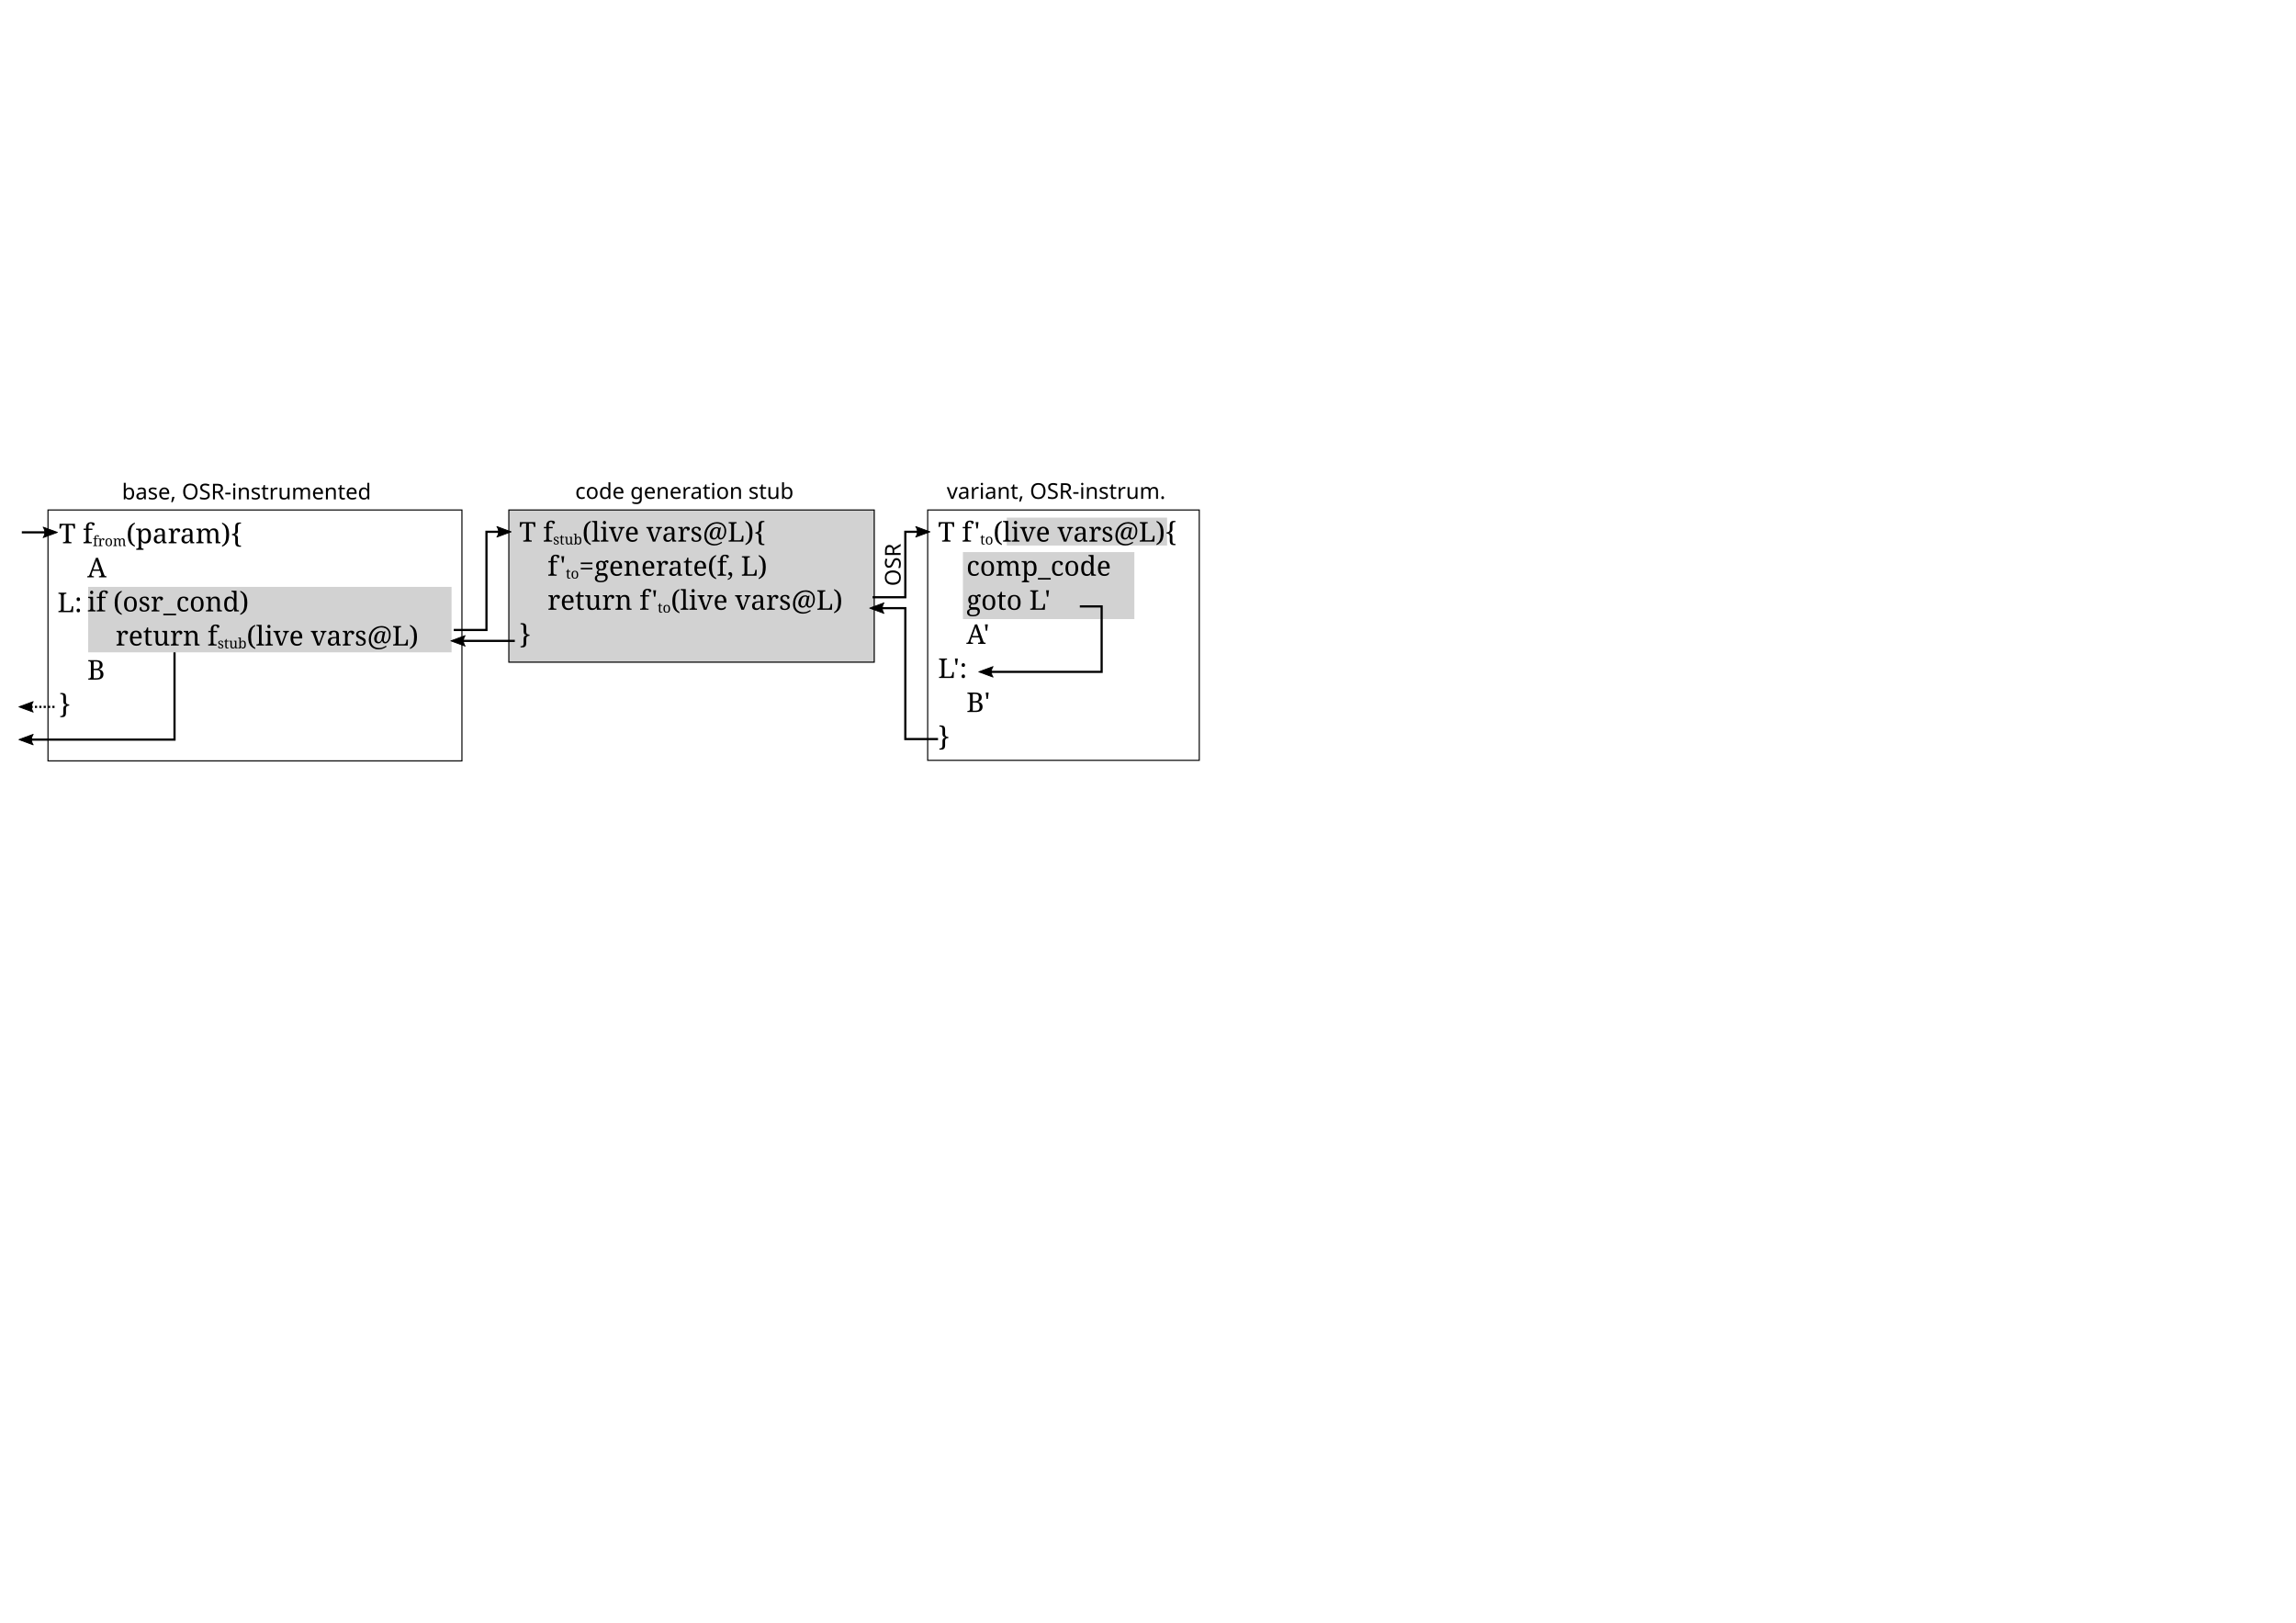
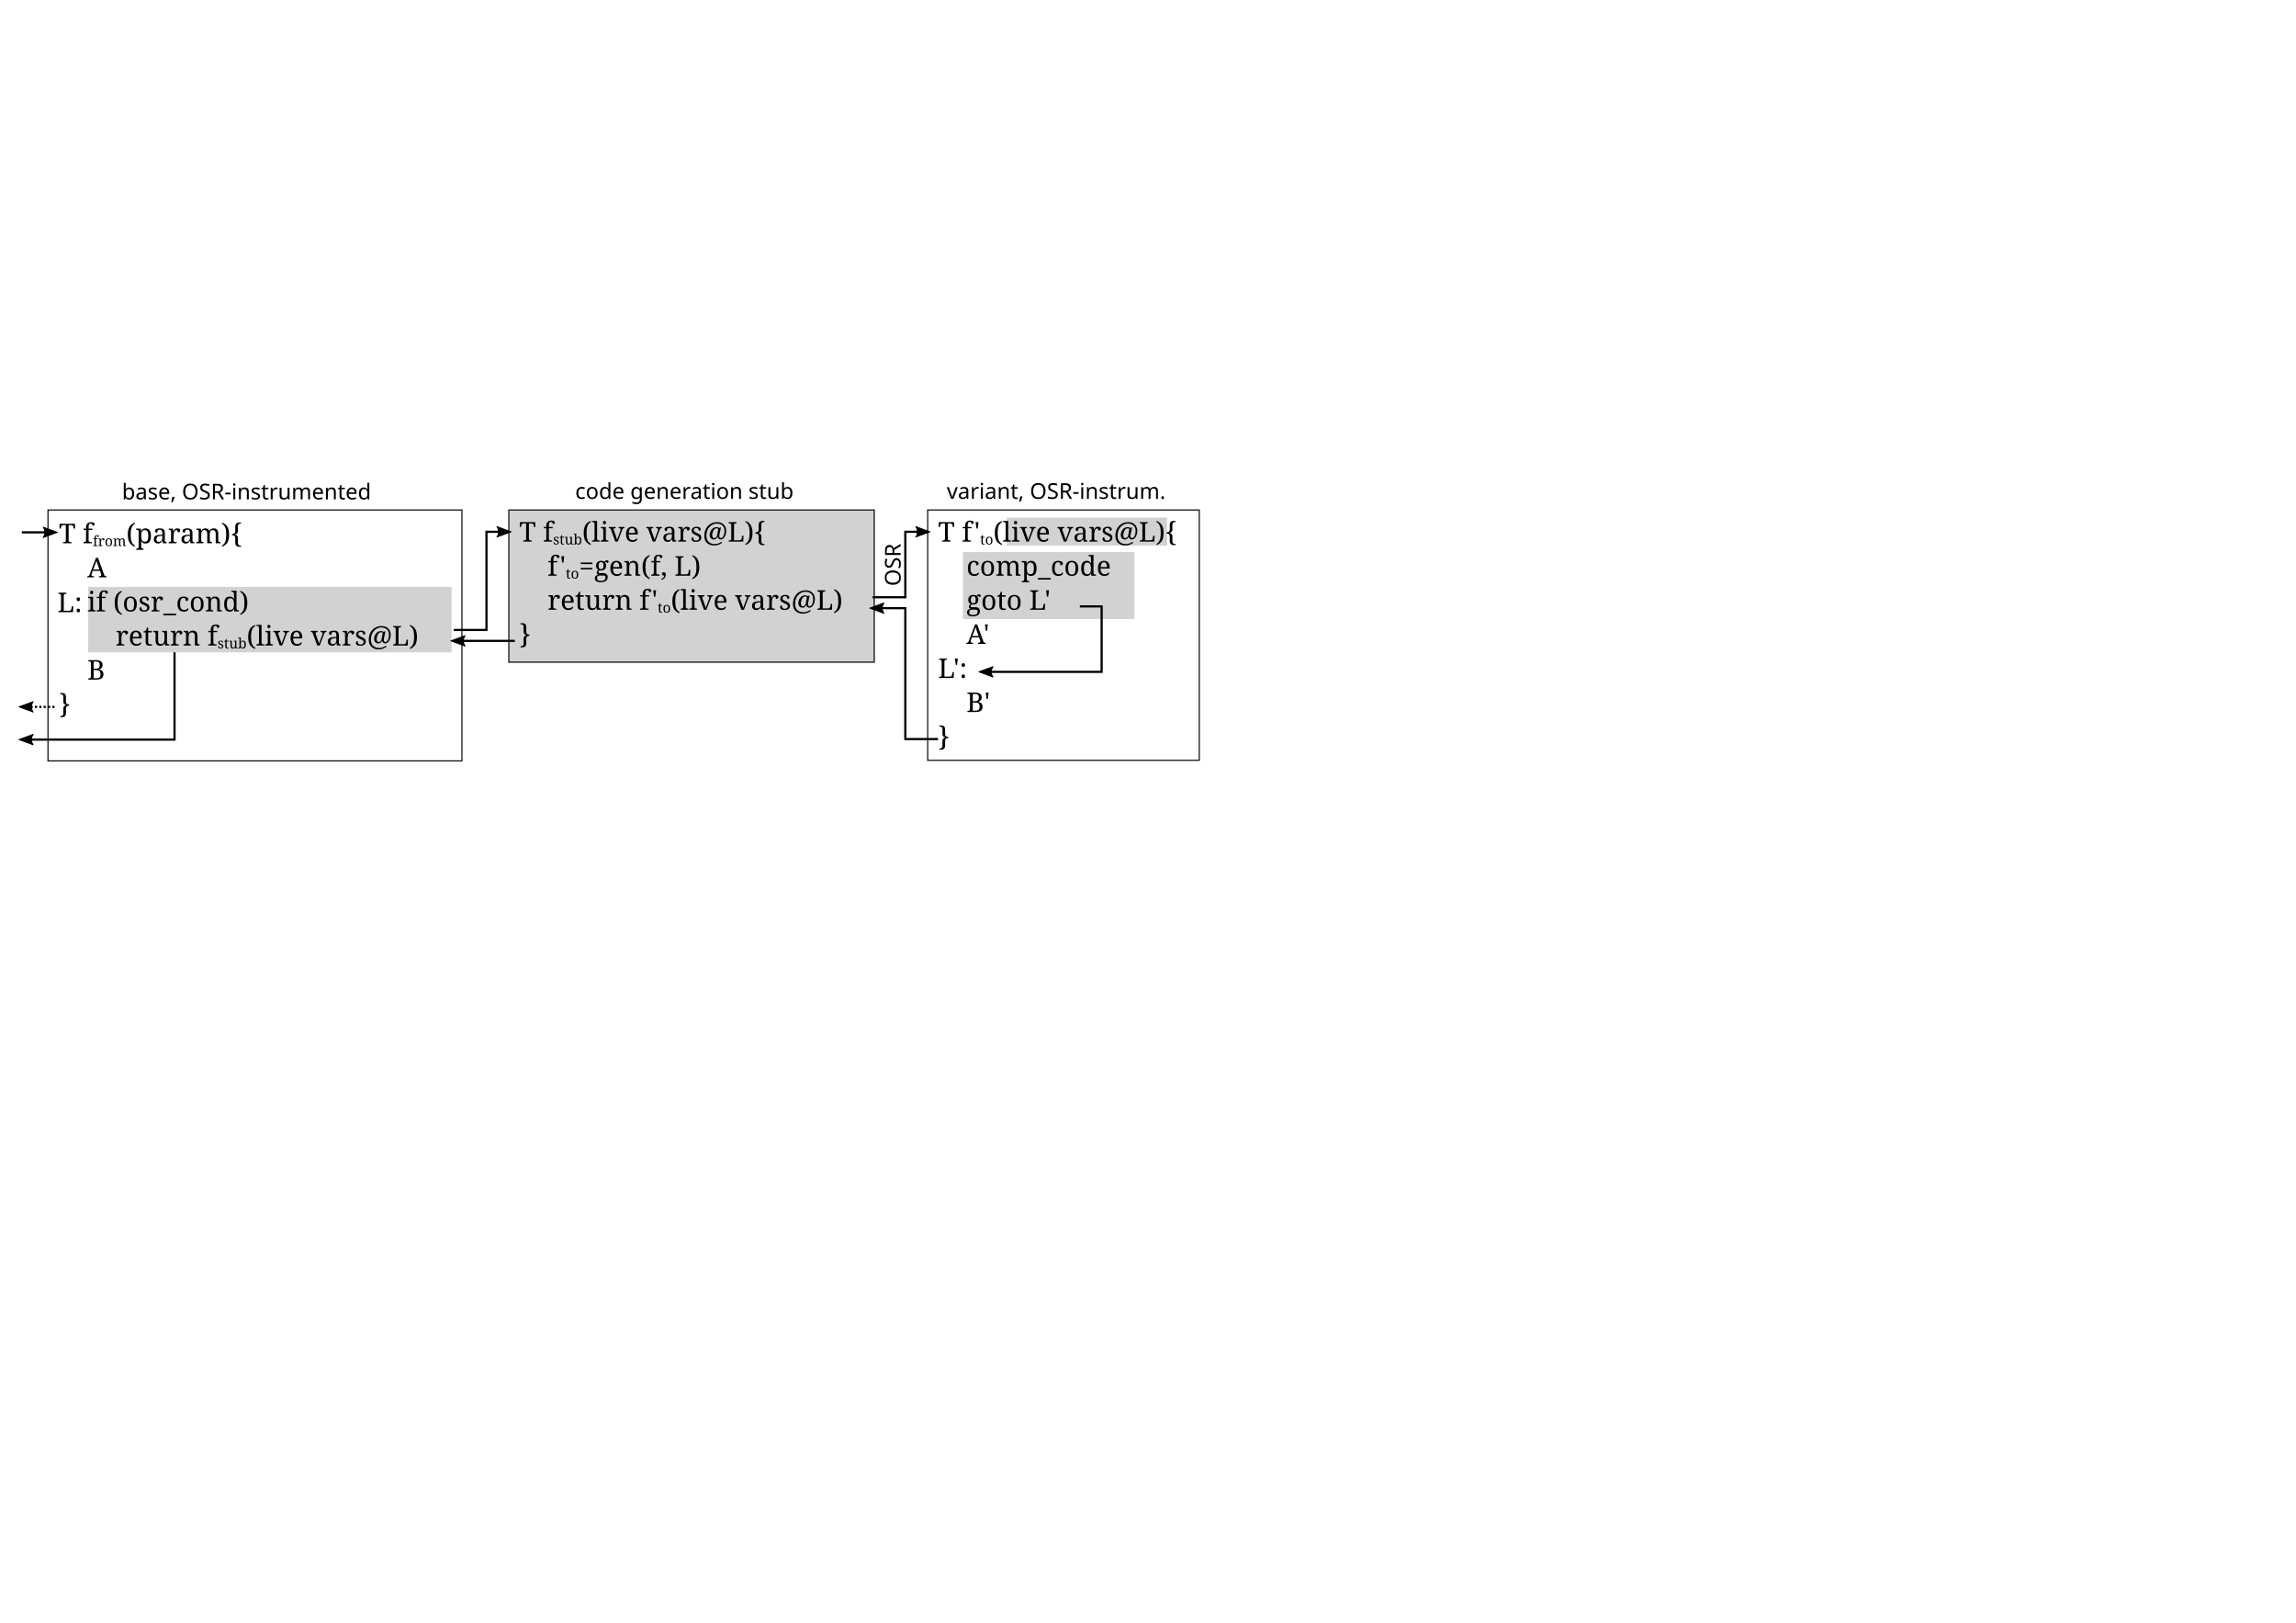
<svg xmlns="http://www.w3.org/2000/svg" id="svg5607" version="1.1" width="1052.5" height="743.75" xml:space="preserve">
  <defs id="defs5611">
    <marker orient="auto" refY="0.0" refX="0.0" id="marker4667" style="overflow:visible;">
      <path id="path4669" style="fill-rule:evenodd;stroke-width:0.625;stroke-linejoin:round;stroke:#000000;stroke-opacity:1;fill:#000000;fill-opacity:1" d="M 8.719,4.034 L -2.207,0.016 L 8.719,-4.002 C 6.973,-1.63 6.983,1.616 8.719,4.034 z " transform="scale(0.6) rotate(180) translate(0,0)" />
    </marker>
    <marker orient="auto" refY="0.0" refX="0.0" id="marker4447" style="overflow:visible;">
      <path id="path4449" style="fill-rule:evenodd;stroke-width:0.625;stroke-linejoin:round;stroke:#000000;stroke-opacity:1;fill:#000000;fill-opacity:1" d="M 8.719,4.034 L -2.207,0.016 L 8.719,-4.002 C 6.973,-1.63 6.983,1.616 8.719,4.034 z " transform="scale(0.6) rotate(180) translate(0,0)" />
    </marker>
    <marker style="overflow:visible;" id="marker4353" refX="0.0" refY="0.0" orient="auto">
      <path transform="scale(0.6) rotate(180) translate(0,0)" d="M 8.719,4.034 L -2.207,0.016 L 8.719,-4.002 C 6.973,-1.63 6.983,1.616 8.719,4.034 z " style="fill-rule:evenodd;stroke-width:0.625;stroke-linejoin:round;stroke:#000000;stroke-opacity:1;fill:#000000;fill-opacity:1" id="path4355" />
    </marker>
    <marker style="overflow:visible;" id="marker4411" refX="0.0" refY="0.0" orient="auto">
      <path transform="scale(0.6) rotate(180) translate(0,0)" d="M 8.719,4.034 L -2.207,0.016 L 8.719,-4.002 C 6.973,-1.63 6.983,1.616 8.719,4.034 z " style="fill-rule:evenodd;stroke-width:0.625;stroke-linejoin:round;stroke:#000000;stroke-opacity:1;fill:#000000;fill-opacity:1" id="path4413" />
    </marker>
    <marker orient="auto" refY="0.0" refX="0.0" id="marker6019" style="overflow:visible;">
      <path id="path6021" style="fill-rule:evenodd;stroke-width:0.625;stroke-linejoin:round;stroke:#000000;stroke-opacity:1;fill:#000000;fill-opacity:1" d="M 8.719,4.034 L -2.207,0.016 L 8.719,-4.002 C 6.973,-1.63 6.983,1.616 8.719,4.034 z " transform="scale(0.6) rotate(180) translate(0,0)" />
    </marker>
    <marker style="overflow:visible;" id="marker5917" refX="0.0" refY="0.0" orient="auto">
      <path transform="scale(0.6) rotate(180) translate(0,0)" d="M 8.719,4.034 L -2.207,0.016 L 8.719,-4.002 C 6.973,-1.63 6.983,1.616 8.719,4.034 z " style="fill-rule:evenodd;stroke-width:0.625;stroke-linejoin:round;stroke:#000000;stroke-opacity:1;fill:#000000;fill-opacity:1" id="path5919" />
    </marker>
    <marker orient="auto" refY="0.0" refX="0.0" id="marker5815" style="overflow:visible;">
      <path id="path5817" style="fill-rule:evenodd;stroke-width:0.625;stroke-linejoin:round;stroke:#000000;stroke-opacity:1;fill:#000000;fill-opacity:1" d="M 8.719,4.034 L -2.207,0.016 L 8.719,-4.002 C 6.973,-1.63 6.983,1.616 8.719,4.034 z " transform="scale(0.6) rotate(180) translate(0,0)" />
    </marker>
    <marker style="overflow:visible;" id="marker5671" refX="0.0" refY="0.0" orient="auto">
      <path transform="scale(0.6) rotate(180) translate(0,0)" d="M 8.719,4.034 L -2.207,0.016 L 8.719,-4.002 C 6.973,-1.63 6.983,1.616 8.719,4.034 z " style="fill-rule:evenodd;stroke-width:0.625;stroke-linejoin:round;stroke:#000000;stroke-opacity:1;fill:#000000;fill-opacity:1" id="path5673" />
    </marker>
    <marker orient="auto" refY="0.0" refX="0.0" id="marker5575" style="overflow:visible;">
      <path id="path5577" style="fill-rule:evenodd;stroke-width:0.625;stroke-linejoin:round;stroke:#000000;stroke-opacity:1;fill:#000000;fill-opacity:1" d="M 8.719,4.034 L -2.207,0.016 L 8.719,-4.002 C 6.973,-1.63 6.983,1.616 8.719,4.034 z " transform="scale(0.6) rotate(180) translate(0,0)" />
    </marker>
    <marker style="overflow:visible;" id="marker6583" refX="0.0" refY="0.0" orient="auto">
      <path transform="scale(0.6) rotate(180) translate(0,0)" d="M 8.719,4.034 L -2.207,0.016 L 8.719,-4.002 C 6.973,-1.63 6.983,1.616 8.719,4.034 z " style="fill-rule:evenodd;stroke-width:0.625;stroke-linejoin:round;stroke:#000000;stroke-opacity:1;fill:#000000;fill-opacity:1" id="path6585" />
    </marker>
    <marker orient="auto" refY="0.0" refX="0.0" id="Arrow1Mend" style="overflow:visible;">
      <path id="path4548" d="M 0.0,0.0 L 5.0,-5.0 L -12.5,0.0 L 5.0,5.0 L 0.0,0.0 z " style="fill-rule:evenodd;stroke:#000000;stroke-width:1pt;stroke-opacity:1;fill:#000000;fill-opacity:1" transform="scale(0.4) rotate(180) translate(10,0)" />
    </marker>
    <marker orient="auto" refY="0.0" refX="0.0" id="Arrow1Lstart" style="overflow:visible">
      <path id="path4648" d="M 0.0,0.0 L 5.0,-5.0 L -12.5,0.0 L 5.0,5.0 L 0.0,0.0 z " style="fill-rule:evenodd;stroke:#000000;stroke-width:1.0pt;marker-start:none" transform="scale(0.8) translate(12.5,0)" />
    </marker>
    <marker orient="auto" refY="0.0" refX="0.0" id="Arrow2Lend" style="overflow:visible;">
      <path id="path3952" style="font-size:12.0;fill-rule:evenodd;stroke-width:0.625;stroke-linejoin:round;" d="M 8.719,4.034 L -2.207,0.016 L 8.719,-4.002 C 6.973,-1.63 6.983,1.616 8.719,4.034 z " transform="scale(1.1) rotate(180) translate(1,0)" />
    </marker>
    <marker orient="auto" refY="0.0" refX="0.0" id="Arrow1Lend" style="overflow:visible;">
      <path id="path3934" d="M 0.0,0.0 L 5.0,-5.0 L -12.5,0.0 L 5.0,5.0 L 0.0,0.0 z " style="fill-rule:evenodd;stroke:#000000;stroke-width:1.0pt;marker-start:none;" transform="scale(0.8) rotate(180) translate(12.5,0)" />
    </marker>
    <marker orient="auto" refY="0.0" refX="0.0" id="Arrow2Lstart" style="overflow:visible">
      <path id="path3949" style="font-size:12.0;fill-rule:evenodd;stroke-width:0.625;stroke-linejoin:round" d="M 8.719,4.034 L -2.207,0.016 L 8.719,-4.002 C 6.973,-1.63 6.983,1.616 8.719,4.034 z " transform="scale(1.1) translate(1,0)" />
    </marker>
  </defs>
  <g id="g5617" transform="matrix(1.25,0,0,-1.25,0,743.75)">
    <flowRoot transform="matrix(0.8,0,0,-0.8,0,595)" style="font-size:40px;font-style:normal;font-weight:normal;fill:#000000;fill-opacity:1;stroke:none;font-family:Bitstream Vera Sans" id="flowRoot2925" xml:space="preserve">
      <flowRegion id="flowRegion2927">
        <rect y="382.101" x="207.503" height="59.287" width="118.573" id="rect2929" />
      </flowRegion>
      <flowPara id="flowPara2931" />
    </flowRoot>
    <flowRoot transform="matrix(0.8,0,0,-0.8,0,595)" style="font-size:40px;font-style:normal;font-weight:normal;fill:#000000;fill-opacity:1;stroke:none;font-family:Bitstream Vera Sans" id="flowRoot2933" xml:space="preserve">
      <flowRegion id="flowRegion2935">
        <rect y="363.327" x="187.741" height="99.799" width="182.801" id="rect2937" />
      </flowRegion>
      <flowPara id="flowPara2939" />
    </flowRoot>
    <flowRoot style="font-size:30px;font-style:normal;font-variant:normal;font-weight:normal;font-stretch:normal;text-align:start;line-height:100%;writing-mode:lr-tb;text-anchor:start;fill:#000000;fill-opacity:1;stroke:none;font-family:Times New Roman;-inkscape-font-specification:'Times New Roman,'" id="flowRoot3789" xml:space="preserve">
      <flowRegion id="flowRegion3791">
        <rect y="334.672" x="468.365" height="51.382" width="50.394" id="rect3793" />
      </flowRegion>
      <flowPara id="flowPara3795" />
    </flowRoot>
    <flowRoot xml:space="preserve" id="flowRoot3224" style="fill:black;stroke:none;stroke-opacity:1;stroke-width:1px;stroke-linejoin:miter;stroke-linecap:butt;fill-opacity:1;font-family:Courier;font-style:normal;font-weight:normal;font-size:12px;-inkscape-font-specification:Courier;font-stretch:normal;font-variant:normal;text-anchor:middle;text-align:center;writing-mode:lr;line-height:100%;letter-spacing:0px;word-spacing:0px;">
      <flowRegion id="flowRegion3226">
        <rect id="rect3228" width="107.422" height="181.082" x="386.718" y="17.58" style="-inkscape-font-specification:Courier;font-family:Courier;font-weight:normal;font-style:normal;font-stretch:normal;font-variant:normal;" />
      </flowRegion>
      <flowPara id="flowPara3230" />
    </flowRoot>
    <flowRoot xml:space="preserve" id="flowRoot3975" style="fill:black;stroke:none;stroke-opacity:1;stroke-width:1px;stroke-linejoin:miter;stroke-linecap:butt;fill-opacity:1;font-family:Courier;font-style:normal;font-weight:normal;font-size:12px;-inkscape-font-specification:Courier;font-stretch:normal;font-variant:normal;text-anchor:middle;text-align:center;writing-mode:lr;line-height:100%;letter-spacing:0px;word-spacing:0px;">
      <flowRegion id="flowRegion3977">
        <rect id="rect3979" width="135.606" height="221.97" x="862.879" y="159.659" style="-inkscape-font-specification:Courier;font-family:Courier;font-weight:normal;font-style:normal;font-stretch:normal;font-variant:normal;" />
      </flowRegion>
      <flowPara id="flowPara3981" />
    </flowRoot>
    <flowRoot xml:space="preserve" id="flowRoot3637" style="fill:black;stroke:none;stroke-opacity:1;stroke-width:1px;stroke-linejoin:miter;stroke-linecap:butt;fill-opacity:1;font-family:Courier;font-style:normal;font-weight:normal;font-size:15px;line-height:125%;letter-spacing:0px;word-spacing:0px;-inkscape-font-specification:Courier;font-stretch:normal;font-variant:normal;">
      <flowRegion id="flowRegion3639">
        <rect id="rect3641" width="145" height="175" x="65" y="93.75" style="-inkscape-font-specification:Courier;font-family:Courier;font-weight:normal;font-style:normal;font-stretch:normal;font-variant:normal;" />
      </flowRegion>
      <flowPara id="flowPara3643" />
    </flowRoot>
    <flowRoot transform="matrix(0.8,0,0,-0.8,0,494.3086)" style="font-style:normal;font-variant:normal;font-weight:normal;font-stretch:normal;font-size:12.5px;line-height:125%;font-family:serif;-inkscape-font-specification:'serif, Normal';text-align:start;letter-spacing:0px;word-spacing:0px;writing-mode:lr-tb;text-anchor:start;fill:#000000;fill-opacity:1;stroke:none;stroke-width:1px;stroke-linecap:butt;stroke-linejoin:miter;stroke-opacity:1" id="flowRoot4383" xml:space="preserve">
      <flowRegion id="flowRegion4385">
        <rect y="103.75" x="45" height="185" width="165" id="rect4387" style="font-style:normal;font-variant:normal;font-weight:normal;font-stretch:normal;font-size:12.5px;line-height:125%;font-family:serif;-inkscape-font-specification:'serif, Normal';text-align:start;writing-mode:lr-tb;text-anchor:start" />
      </flowRegion>
      <flowPara id="flowPara4441" />
    </flowRoot>
    <flowRoot xml:space="preserve" id="flowRoot4423" style="fill:black;stroke:none;stroke-opacity:1;stroke-width:1px;stroke-linejoin:miter;stroke-linecap:butt;fill-opacity:1;font-family:sans-serif;font-style:normal;font-weight:normal;font-size:15px;line-height:125%;letter-spacing:0px;word-spacing:0px">
      <flowRegion id="flowRegion4425">
        <rect id="rect4427" width="160" height="106.676" x="45" y="242.074" />
      </flowRegion>
      <flowPara id="flowPara4429" />
    </flowRoot>
    <rect style="fill:#d2d2d2;fill-opacity:1;fill-rule:nonzero;stroke:none;stroke-width:0.8;stroke-linecap:square;stroke-linejoin:miter;stroke-miterlimit:4;stroke-dasharray:none;stroke-dashoffset:0;stroke-opacity:1" id="rect5061" width="58.799" height="10.24" x="369.201" y="-405.2" transform="scale(1,-1)" />
    <rect transform="scale(1,-1)" y="-392.56" x="353.121" height="24.56" width="62.88" id="rect5055" style="fill:#d2d2d2;fill-opacity:1;fill-rule:nonzero;stroke:none;stroke-width:0.8;stroke-linecap:square;stroke-linejoin:miter;stroke-miterlimit:4;stroke-dasharray:none;stroke-dashoffset:0;stroke-opacity:1" />
    <rect style="fill:#d2d2d2;fill-opacity:1;fill-rule:nonzero;stroke:none;stroke-width:0.8;stroke-linecap:square;stroke-linejoin:miter;stroke-miterlimit:4;stroke-dasharray:none;stroke-dashoffset:0;stroke-opacity:1" id="rect5053" width="133.28" height="24" x="32.32" y="-379.8" transform="scale(1,-1)" />
    <text xml:space="preserve" style="font-style:normal;font-weight:normal;font-size:12px;line-height:125%;font-family:sans-serif;letter-spacing:0px;word-spacing:0px;fill:#000000;fill-opacity:1;stroke:none;stroke-width:1px;stroke-linecap:butt;stroke-linejoin:miter;stroke-opacity:1" x="21.6" y="-395.8" id="text4463" transform="scale(1,-1)">
      <tspan id="tspan4465" x="21.6" y="-395.8" style="font-style:normal;font-variant:normal;font-weight:normal;font-stretch:normal;font-size:10px;font-family:serif;-inkscape-font-specification:serif">T f<tspan style="font-size:52%;baseline-shift:sub" id="tspan4477">from</tspan>(param){</tspan>
      <tspan x="21.6" y="-383.3" id="tspan4467" style="font-style:normal;font-variant:normal;font-weight:normal;font-stretch:normal;font-size:10px;font-family:serif;-inkscape-font-specification:serif">    A</tspan>
      <tspan x="21.6" y="-370.8" id="tspan4469" style="font-style:normal;font-variant:normal;font-weight:normal;font-stretch:normal;font-size:10px;font-family:serif;-inkscape-font-specification:serif">    if (osr_cond)</tspan>
      <tspan x="21.6" y="-358.3" id="tspan4471" style="font-style:normal;font-variant:normal;font-weight:normal;font-stretch:normal;font-size:10px;font-family:serif;-inkscape-font-specification:serif">        return f<tspan style="font-size:52%;baseline-shift:sub" id="tspan4479">stub</tspan>(live vars@L)</tspan>
      <tspan x="21.6" y="-345.8" id="tspan4473" style="font-style:normal;font-variant:normal;font-weight:normal;font-stretch:normal;font-size:10px;font-family:serif;-inkscape-font-specification:serif">    B</tspan>
      <tspan x="21.6" y="-333.3" id="tspan4475" style="font-style:normal;font-variant:normal;font-weight:normal;font-stretch:normal;font-size:10px;font-family:serif;-inkscape-font-specification:serif">}</tspan>
    </text>
    <text transform="scale(1,-1)" id="text4481" y="-396.402" x="344.001" style="font-style:normal;font-weight:normal;font-size:12px;line-height:125%;font-family:sans-serif;letter-spacing:0px;word-spacing:0px;fill:#000000;fill-opacity:1;stroke:none;stroke-width:1px;stroke-linecap:butt;stroke-linejoin:miter;stroke-opacity:1" xml:space="preserve">
      <tspan style="font-style:normal;font-variant:normal;font-weight:normal;font-stretch:normal;font-size:10px;font-family:serif;-inkscape-font-specification:serif" y="-396.402" x="344.001" id="tspan4483">T f'<tspan id="tspan4485" style="font-size:52%;baseline-shift:sub">to</tspan>(live vars@L){</tspan>
      <tspan style="font-style:normal;font-variant:normal;font-weight:normal;font-stretch:normal;font-size:10px;font-family:serif;-inkscape-font-specification:serif" id="tspan4487" y="-383.902" x="344.001">    comp_code </tspan>
      <tspan style="font-style:normal;font-variant:normal;font-weight:normal;font-stretch:normal;font-size:10px;font-family:serif;-inkscape-font-specification:serif" y="-371.402" x="344.001" id="tspan3427">    goto L'</tspan>
      <tspan style="font-style:normal;font-variant:normal;font-weight:normal;font-stretch:normal;font-size:10px;font-family:serif;-inkscape-font-specification:serif" y="-358.902" x="344.001" id="tspan4501">    A'</tspan>
      <tspan style="font-style:normal;font-variant:normal;font-weight:normal;font-stretch:normal;font-size:10px;font-family:serif;-inkscape-font-specification:serif" id="tspan4491" y="-346.402" x="344.001">L':</tspan>
      <tspan style="font-style:normal;font-variant:normal;font-weight:normal;font-stretch:normal;font-size:10px;font-family:serif;-inkscape-font-specification:serif" id="tspan4495" y="-333.902" x="344.001">    B'</tspan>
      <tspan style="font-style:normal;font-variant:normal;font-weight:normal;font-stretch:normal;font-size:10px;font-family:serif;-inkscape-font-specification:serif" id="tspan4497" y="-321.402" x="344.001">}</tspan>
    </text>
    <rect transform="scale(1,-1)" y="-408" x="17.6" height="92" width="151.8" id="rect4503" style="fill:none;fill-opacity:1;fill-rule:nonzero;stroke:#000000;stroke-width:0.4;stroke-linecap:square;stroke-linejoin:miter;stroke-miterlimit:4;stroke-dasharray:none;stroke-dashoffset:0;stroke-opacity:1" />
    <rect style="fill:none;fill-opacity:1;fill-rule:nonzero;stroke:#000000;stroke-width:0.4;stroke-linecap:square;stroke-linejoin:miter;stroke-miterlimit:4;stroke-dasharray:none;stroke-dashoffset:0;stroke-opacity:1" id="rect4505" width="99.599" height="91.8" x="340.201" y="-408" transform="scale(1,-1)" />
    <text transform="scale(1,-1)" id="text4507" y="-411.88" x="44.711" style="font-style:normal;font-variant:normal;font-weight:normal;font-stretch:normal;font-size:8px;line-height:125%;font-family:sans-serif;-inkscape-font-specification:'sans-serif, Normal';text-align:start;letter-spacing:0px;word-spacing:0px;writing-mode:lr-tb;text-anchor:start;fill:#000000;fill-opacity:1;stroke:none;stroke-width:1px;stroke-linecap:butt;stroke-linejoin:miter;stroke-opacity:1" xml:space="preserve">
      <tspan y="-411.88" x="44.711" id="tspan4509">base, OSR-instrumented</tspan>
    </text>
    <text xml:space="preserve" style="font-style:normal;font-variant:normal;font-weight:normal;font-stretch:normal;font-size:8px;line-height:125%;font-family:sans-serif;-inkscape-font-specification:'sans-serif, Normal';text-align:start;letter-spacing:0px;word-spacing:0px;writing-mode:lr-tb;text-anchor:start;fill:#000000;fill-opacity:1;stroke:none;stroke-width:1px;stroke-linecap:butt;stroke-linejoin:miter;stroke-opacity:1" x="347.19" y="-412.08" id="text4511" transform="scale(1,-1)">
      <tspan id="tspan4513" x="347.19" y="-412.08">variant, OSR-instrum.</tspan>
    </text>
    <text xml:space="preserve" style="font-style:normal;font-weight:normal;font-size:12px;line-height:125%;font-family:sans-serif;letter-spacing:0px;word-spacing:0px;fill:#000000;fill-opacity:1;stroke:none;stroke-width:1px;stroke-linecap:butt;stroke-linejoin:miter;stroke-opacity:1" x="21.048" y="-370.542" id="text4515" transform="scale(1,-1)">
      <tspan x="21.048" y="-370.542" style="font-style:normal;font-variant:normal;font-weight:normal;font-stretch:normal;font-size:10px;font-family:serif;-inkscape-font-specification:serif" id="tspan4552">L:</tspan>
    </text>
    <path style="fill:none;fill-rule:evenodd;stroke:#000000;stroke-width:0.8px;stroke-linecap:butt;stroke-linejoin:miter;stroke-opacity:1;marker-end:url(#marker5575)" d="m 8,399.8 12,0" id="path5567" />
    <path style="fill:none;fill-rule:evenodd;stroke:#000000;stroke-width:0.8px;stroke-linecap:butt;stroke-linejoin:miter;stroke-opacity:1;marker-end:url(#marker5815)" d="m 396,372.64 8,0 0,-24 -44,0" id="path5807" />
    <path style="fill:none;fill-rule:evenodd;stroke:#000000;stroke-width:0.8px;stroke-linecap:butt;stroke-linejoin:miter;stroke-opacity:1;marker-end:url(#marker6019)" d="m 64,355.8 0,-32 -56,0" id="path6011" />
    <path style="fill:none;fill-rule:evenodd;stroke:#000000;stroke-width:0.8;stroke-linecap:butt;stroke-linejoin:miter;stroke-miterlimit:4;stroke-dasharray:0.8, 0.8;stroke-dashoffset:0;stroke-opacity:1;marker-end:url(#marker4411)" d="m 20,335.8 -12,0" id="path3429" />
    <rect style="fill:#d2d2d2;fill-opacity:1;fill-rule:nonzero;stroke:none;stroke-width:0.8;stroke-linecap:square;stroke-linejoin:miter;stroke-miterlimit:4;stroke-dasharray:none;stroke-dashoffset:0;stroke-opacity:1" id="rect4304" width="134.2" height="56" x="186.6" y="-408" transform="scale(1,-1)" />
    <text xml:space="preserve" style="font-style:normal;font-weight:normal;font-size:12px;line-height:125%;font-family:sans-serif;letter-spacing:0px;word-spacing:0px;fill:#000000;fill-opacity:1;stroke:none;stroke-width:1px;stroke-linecap:butt;stroke-linejoin:miter;stroke-opacity:1" x="190.4" y="-396.402" id="text4306" transform="scale(1,-1)">
      <tspan id="tspan4308" x="190.4" y="-396.402" style="font-style:normal;font-variant:normal;font-weight:normal;font-stretch:normal;font-size:10px;font-family:serif;-inkscape-font-specification:serif">T f<tspan style="font-size:52%;baseline-shift:sub" id="tspan4310">stub</tspan>(live vars@L){</tspan>
-       <tspan x="190.4" y="-383.902" id="tspan4312" style="font-style:normal;font-variant:normal;font-weight:normal;font-stretch:normal;font-size:10px;font-family:serif;-inkscape-font-specification:serif">    f'<tspan style="font-size:52%;baseline-shift:sub" id="tspan4342">to</tspan>=generate(f, L) </tspan>
+       <tspan x="190.4" y="-383.902" id="tspan4312" style="font-style:normal;font-variant:normal;font-weight:normal;font-stretch:normal;font-size:10px;font-family:serif;-inkscape-font-specification:serif">    f'<tspan style="font-size:52%;baseline-shift:sub" id="tspan4342">to</tspan>=gen(f, L) </tspan>
      <tspan x="190.4" y="-371.402" id="tspan4320" style="font-style:normal;font-variant:normal;font-weight:normal;font-stretch:normal;font-size:10px;font-family:serif;-inkscape-font-specification:serif">    return f'<tspan style="font-size:52%;baseline-shift:sub" id="tspan4351">to</tspan>(live vars@L)</tspan>
      <tspan x="190.4" y="-358.902" id="tspan4322" style="font-style:normal;font-variant:normal;font-weight:normal;font-stretch:normal;font-size:10px;font-family:serif;-inkscape-font-specification:serif">}</tspan>
    </text>
    <rect transform="scale(1,-1)" y="-408" x="186.6" height="55.8" width="134" id="rect4324" style="fill:none;fill-opacity:1;fill-rule:nonzero;stroke:#000000;stroke-width:0.4;stroke-linecap:square;stroke-linejoin:miter;stroke-miterlimit:4;stroke-dasharray:none;stroke-dashoffset:0;stroke-opacity:1" />
    <text transform="scale(1,-1)" id="text4326" y="-412.08" x="210.926" style="font-style:normal;font-variant:normal;font-weight:normal;font-stretch:normal;font-size:8px;line-height:125%;font-family:sans-serif;-inkscape-font-specification:'sans-serif, Normal';text-align:start;letter-spacing:0px;word-spacing:0px;writing-mode:lr-tb;text-anchor:start;fill:#000000;fill-opacity:1;stroke:none;stroke-width:1px;stroke-linecap:butt;stroke-linejoin:miter;stroke-opacity:1" xml:space="preserve">
      <tspan y="-412.08" x="210.926" id="tspan4328">code generation stub</tspan>
    </text>
    <path id="path4330" d="m 166.4,364 12,0 0,36 8,0" style="fill:none;fill-rule:evenodd;stroke:#000000;stroke-width:0.8px;stroke-linecap:butt;stroke-linejoin:miter;stroke-opacity:1;marker-end:url(#marker5671)" />
    <path id="path4334" d="m 188.8,360 -22.4,0" style="fill:none;fill-rule:evenodd;stroke:#000000;stroke-width:0.8px;stroke-linecap:butt;stroke-linejoin:miter;stroke-opacity:1;marker-end:url(#marker4447)" />
    <path style="fill:none;fill-rule:evenodd;stroke:#000000;stroke-width:0.8px;stroke-linecap:butt;stroke-linejoin:miter;stroke-opacity:1;marker-end:url(#marker4667)" d="m 320,376 12,0 0,24 8,0" id="path5663" />
    <path style="fill:none;fill-rule:evenodd;stroke:#000000;stroke-width:0.8px;stroke-linecap:butt;stroke-linejoin:miter;stroke-opacity:1;marker-end:url(#marker5917)" d="m 344,324 -12,0 0,48 -12,0" id="path5909" />
    <text xml:space="preserve" style="font-style:normal;font-variant:normal;font-weight:normal;font-stretch:normal;font-size:8px;line-height:125%;font-family:sans-serif;-inkscape-font-specification:'sans-serif, Normal';text-align:start;letter-spacing:0px;word-spacing:0px;writing-mode:lr-tb;text-anchor:start;fill:#000000;fill-opacity:1;stroke:none;stroke-width:1px;stroke-linecap:butt;stroke-linejoin:miter;stroke-opacity:1" x="380.081" y="330.288" id="text4442" transform="matrix(0,1,1,0,0,0)">
      <tspan id="tspan4444" x="380.081" y="330.288">OSR</tspan>
    </text>
  </g>
</svg>
